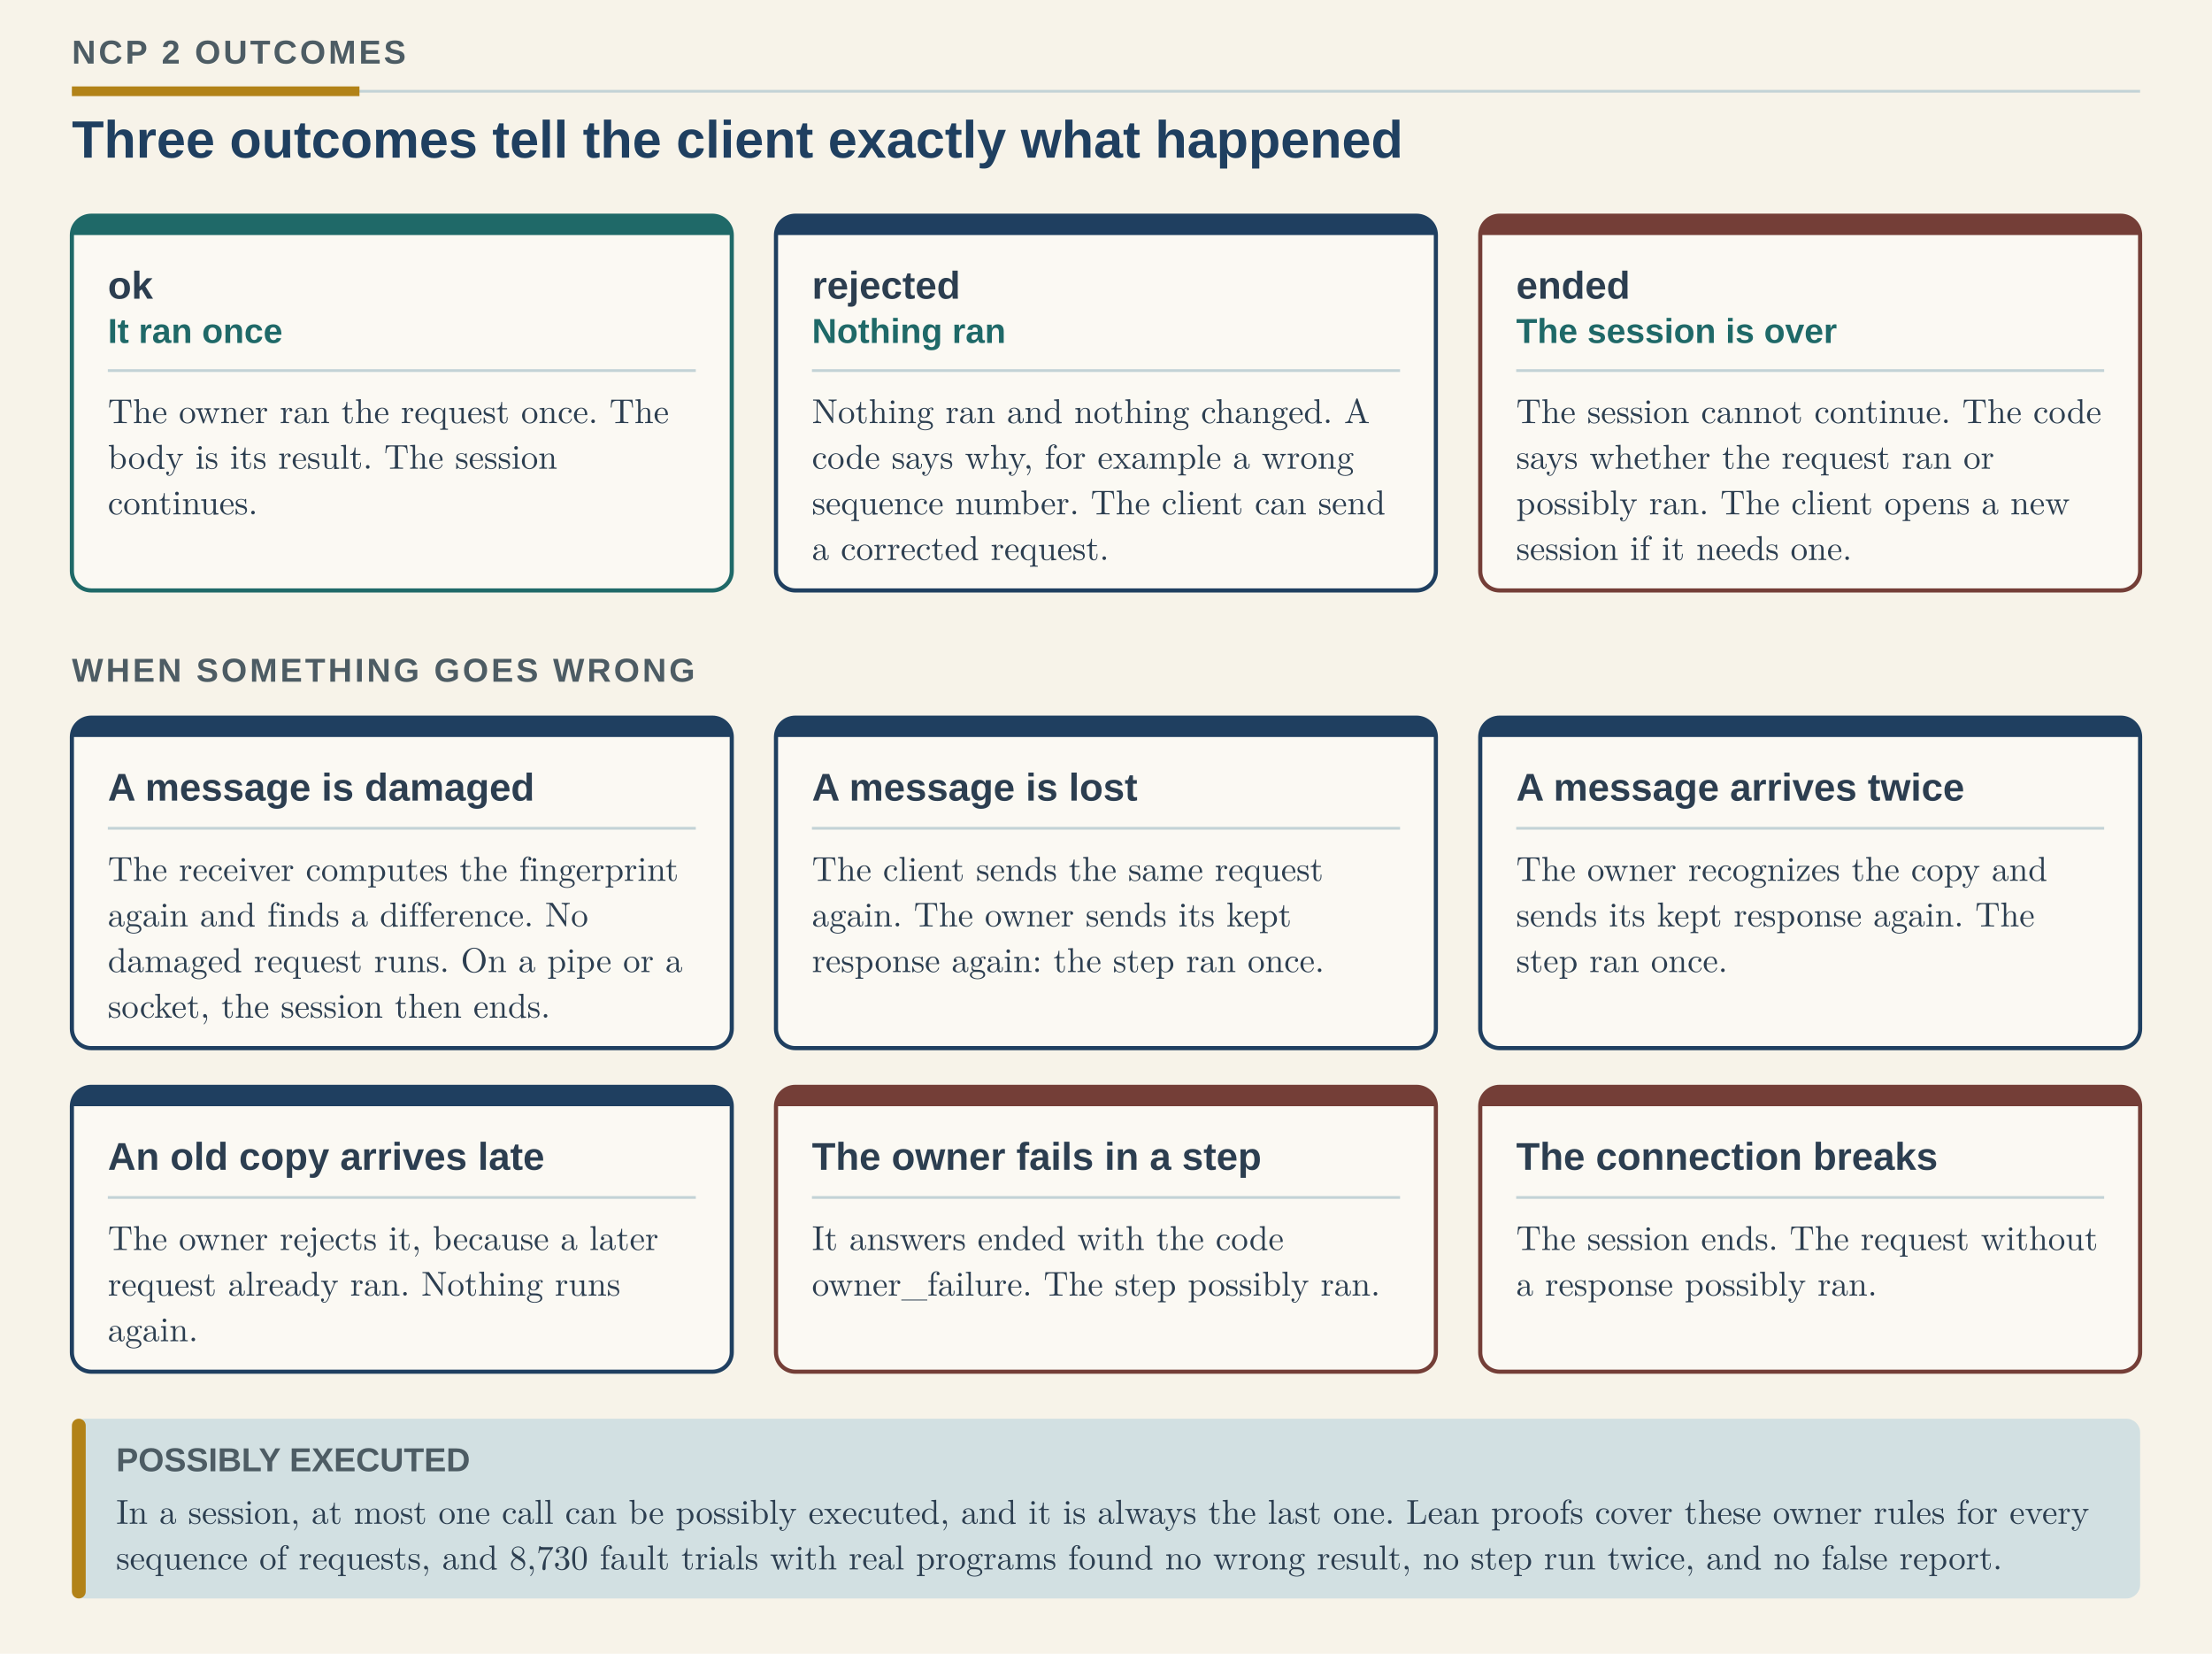
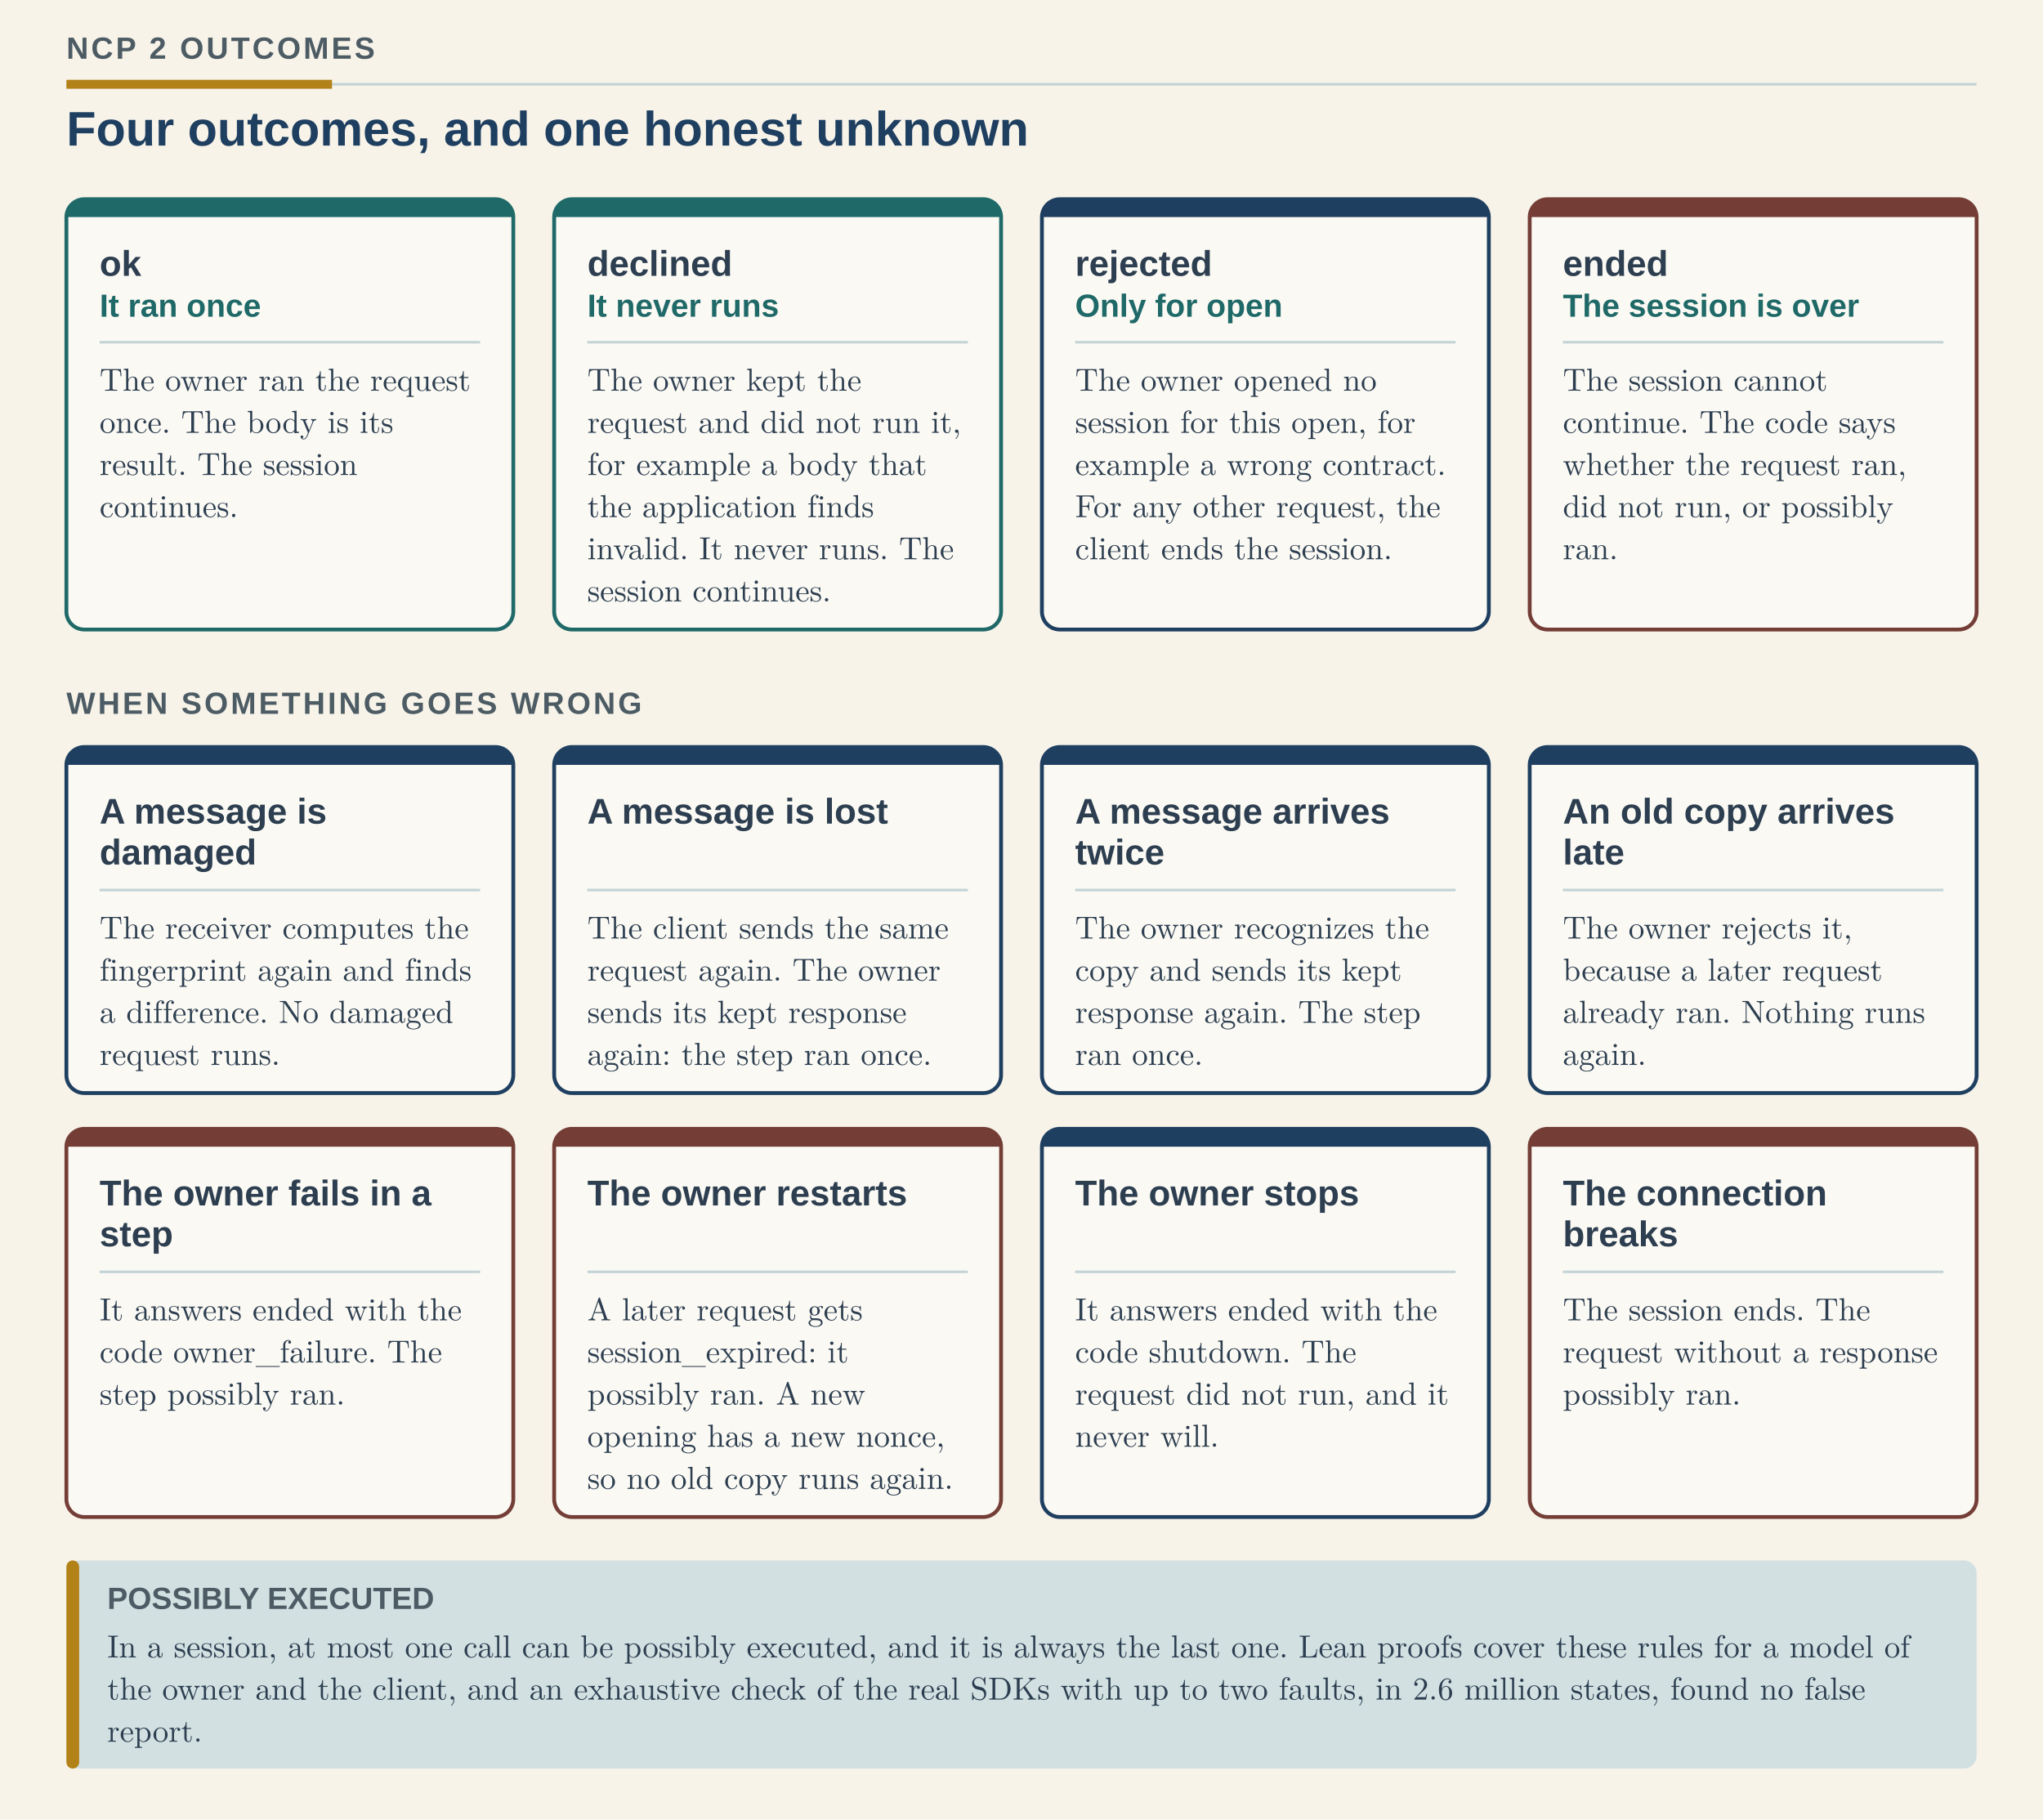
- <svg xmlns="http://www.w3.org/2000/svg" xml:lang="en" width="1600" height="1196" viewBox="0 0 1600 1196" role="img" aria-labelledby="ncp2-outcomes-title ncp2-outcomes-desc">
+ <svg xmlns="http://www.w3.org/2000/svg" xml:lang="en" width="1600" height="1425" viewBox="0 0 1600 1425" role="img" aria-labelledby="ncp2-outcomes-title ncp2-outcomes-desc">
  <defs>
    <style>.s{font-family:'Source Sans Pro', 'Source Sans 3', Arial, 'Liberation Sans', 'Helvetica Neue', Helvetica, sans-serif}.r{font-family:'Latin Modern Roman', 'LM Roman 10', 'Times New Roman', 'Liberation Serif', Times, serif}</style>
    <pattern id="ncp2-outcomes-hatch" width="12" height="12" patternUnits="userSpaceOnUse" patternTransform="rotate(40)">
      <line x1="0" y1="0" x2="0" y2="12" stroke="#B28218" stroke-width="3" />
    </pattern>
  </defs>
-   <rect width="1600" height="1196" fill="#F7F3E9" />
+   <rect width="1600" height="1425" fill="#F7F3E9" />
  <path d="M52 66 L1548 66" stroke="#C3D3D6" stroke-width="2" fill="none" stroke-linecap="butt" />
  <path d="M52 66 L260 66" stroke="#B28218" stroke-width="7" fill="none" stroke-linecap="butt" />
-   <rect x="52" y="156" width="477.3" height="271" rx="14" fill="#FBF9F3" stroke="#1F6968" stroke-width="3" />
-   <path d="M52 170 L52 170 Q52 156 66 156 L515.3 156 Q529.3 156 529.3 170 L529.3 170 Z" fill="#1F6968" />
-   <path d="M78 268 L503.3 268" stroke="#C3D3D6" stroke-width="2" fill="none" stroke-linecap="butt" />
-   <rect x="561.3" y="156" width="477.3" height="271" rx="14" fill="#FBF9F3" stroke="#1F3F60" stroke-width="3" />
-   <path d="M561.3 170 L561.3 170 Q561.3 156 575.3 156 L1024.7 156 Q1038.7 156 1038.7 170 L1038.7 170 Z" fill="#1F3F60" />
-   <path d="M587.3 268 L1012.7 268" stroke="#C3D3D6" stroke-width="2" fill="none" stroke-linecap="butt" />
-   <rect x="1070.7" y="156" width="477.3" height="271" rx="14" fill="#FBF9F3" stroke="#743E37" stroke-width="3" />
-   <path d="M1070.7 170 L1070.7 170 Q1070.7 156 1084.7 156 L1534 156 Q1548 156 1548 170 L1548 170 Z" fill="#743E37" />
-   <path d="M1096.7 268 L1522 268" stroke="#C3D3D6" stroke-width="2" fill="none" stroke-linecap="butt" />
-   <rect x="52" y="519" width="477.3" height="239" rx="14" fill="#FBF9F3" stroke="#1F3F60" stroke-width="3" />
-   <path d="M52 533 L52 533 Q52 519 66 519 L515.3 519 Q529.3 519 529.3 533 L529.3 533 Z" fill="#1F3F60" />
-   <path d="M78 599 L503.3 599" stroke="#C3D3D6" stroke-width="2" fill="none" stroke-linecap="butt" />
-   <rect x="561.3" y="519" width="477.3" height="239" rx="14" fill="#FBF9F3" stroke="#1F3F60" stroke-width="3" />
-   <path d="M561.3 533 L561.3 533 Q561.3 519 575.3 519 L1024.7 519 Q1038.7 519 1038.7 533 L1038.7 533 Z" fill="#1F3F60" />
-   <path d="M587.3 599 L1012.7 599" stroke="#C3D3D6" stroke-width="2" fill="none" stroke-linecap="butt" />
-   <rect x="1070.7" y="519" width="477.3" height="239" rx="14" fill="#FBF9F3" stroke="#1F3F60" stroke-width="3" />
-   <path d="M1070.7 533 L1070.7 533 Q1070.7 519 1084.7 519 L1534 519 Q1548 519 1548 533 L1548 533 Z" fill="#1F3F60" />
-   <path d="M1096.7 599 L1522 599" stroke="#C3D3D6" stroke-width="2" fill="none" stroke-linecap="butt" />
-   <rect x="52" y="786" width="477.3" height="206" rx="14" fill="#FBF9F3" stroke="#1F3F60" stroke-width="3" />
-   <path d="M52 800 L52 800 Q52 786 66 786 L515.3 786 Q529.3 786 529.3 800 L529.3 800 Z" fill="#1F3F60" />
-   <path d="M78 866 L503.3 866" stroke="#C3D3D6" stroke-width="2" fill="none" stroke-linecap="butt" />
-   <rect x="561.3" y="786" width="477.3" height="206" rx="14" fill="#FBF9F3" stroke="#743E37" stroke-width="3" />
-   <path d="M561.3 800 L561.3 800 Q561.3 786 575.3 786 L1024.7 786 Q1038.7 786 1038.7 800 L1038.7 800 Z" fill="#743E37" />
-   <path d="M587.3 866 L1012.7 866" stroke="#C3D3D6" stroke-width="2" fill="none" stroke-linecap="butt" />
-   <rect x="1070.7" y="786" width="477.3" height="206" rx="14" fill="#FBF9F3" stroke="#743E37" stroke-width="3" />
-   <path d="M1070.7 800 L1070.7 800 Q1070.7 786 1084.7 786 L1534 786 Q1548 786 1548 800 L1548 800 Z" fill="#743E37" />
-   <path d="M1096.7 866 L1522 866" stroke="#C3D3D6" stroke-width="2" fill="none" stroke-linecap="butt" />
-   <rect x="52" y="1026" width="1496" height="130" rx="10" fill="#D2E0E2" />
-   <rect x="52" y="1026" width="10" height="130" rx="5" fill="#B28218" />
+   <rect x="52" y="156" width="350" height="337" rx="14" fill="#FBF9F3" stroke="#1F6968" stroke-width="3" />
+   <path d="M52 170 L52 170 Q52 156 66 156 L388 156 Q402 156 402 170 L402 170 Z" fill="#1F6968" />
+   <path d="M78 268 L376 268" stroke="#C3D3D6" stroke-width="2" fill="none" stroke-linecap="butt" />
+   <rect x="434" y="156" width="350" height="337" rx="14" fill="#FBF9F3" stroke="#1F6968" stroke-width="3" />
+   <path d="M434 170 L434 170 Q434 156 448 156 L770 156 Q784 156 784 170 L784 170 Z" fill="#1F6968" />
+   <path d="M460 268 L758 268" stroke="#C3D3D6" stroke-width="2" fill="none" stroke-linecap="butt" />
+   <rect x="816" y="156" width="350" height="337" rx="14" fill="#FBF9F3" stroke="#1F3F60" stroke-width="3" />
+   <path d="M816 170 L816 170 Q816 156 830 156 L1152 156 Q1166 156 1166 170 L1166 170 Z" fill="#1F3F60" />
+   <path d="M842 268 L1140 268" stroke="#C3D3D6" stroke-width="2" fill="none" stroke-linecap="butt" />
+   <rect x="1198" y="156" width="350" height="337" rx="14" fill="#FBF9F3" stroke="#743E37" stroke-width="3" />
+   <path d="M1198 170 L1198 170 Q1198 156 1212 156 L1534 156 Q1548 156 1548 170 L1548 170 Z" fill="#743E37" />
+   <path d="M1224 268 L1522 268" stroke="#C3D3D6" stroke-width="2" fill="none" stroke-linecap="butt" />
+   <rect x="52" y="585" width="350" height="271" rx="14" fill="#FBF9F3" stroke="#1F3F60" stroke-width="3" />
+   <path d="M52 599 L52 599 Q52 585 66 585 L388 585 Q402 585 402 599 L402 599 Z" fill="#1F3F60" />
+   <path d="M78 697 L376 697" stroke="#C3D3D6" stroke-width="2" fill="none" stroke-linecap="butt" />
+   <rect x="434" y="585" width="350" height="271" rx="14" fill="#FBF9F3" stroke="#1F3F60" stroke-width="3" />
+   <path d="M434 599 L434 599 Q434 585 448 585 L770 585 Q784 585 784 599 L784 599 Z" fill="#1F3F60" />
+   <path d="M460 697 L758 697" stroke="#C3D3D6" stroke-width="2" fill="none" stroke-linecap="butt" />
+   <rect x="816" y="585" width="350" height="271" rx="14" fill="#FBF9F3" stroke="#1F3F60" stroke-width="3" />
+   <path d="M816 599 L816 599 Q816 585 830 585 L1152 585 Q1166 585 1166 599 L1166 599 Z" fill="#1F3F60" />
+   <path d="M842 697 L1140 697" stroke="#C3D3D6" stroke-width="2" fill="none" stroke-linecap="butt" />
+   <rect x="1198" y="585" width="350" height="271" rx="14" fill="#FBF9F3" stroke="#1F3F60" stroke-width="3" />
+   <path d="M1198 599 L1198 599 Q1198 585 1212 585 L1534 585 Q1548 585 1548 599 L1548 599 Z" fill="#1F3F60" />
+   <path d="M1224 697 L1522 697" stroke="#C3D3D6" stroke-width="2" fill="none" stroke-linecap="butt" />
+   <rect x="52" y="884" width="350" height="304" rx="14" fill="#FBF9F3" stroke="#743E37" stroke-width="3" />
+   <path d="M52 898 L52 898 Q52 884 66 884 L388 884 Q402 884 402 898 L402 898 Z" fill="#743E37" />
+   <path d="M78 996 L376 996" stroke="#C3D3D6" stroke-width="2" fill="none" stroke-linecap="butt" />
+   <rect x="434" y="884" width="350" height="304" rx="14" fill="#FBF9F3" stroke="#743E37" stroke-width="3" />
+   <path d="M434 898 L434 898 Q434 884 448 884 L770 884 Q784 884 784 898 L784 898 Z" fill="#743E37" />
+   <path d="M460 996 L758 996" stroke="#C3D3D6" stroke-width="2" fill="none" stroke-linecap="butt" />
+   <rect x="816" y="884" width="350" height="304" rx="14" fill="#FBF9F3" stroke="#1F3F60" stroke-width="3" />
+   <path d="M816 898 L816 898 Q816 884 830 884 L1152 884 Q1166 884 1166 898 L1166 898 Z" fill="#1F3F60" />
+   <path d="M842 996 L1140 996" stroke="#C3D3D6" stroke-width="2" fill="none" stroke-linecap="butt" />
+   <rect x="1198" y="884" width="350" height="304" rx="14" fill="#FBF9F3" stroke="#743E37" stroke-width="3" />
+   <path d="M1198 898 L1198 898 Q1198 884 1212 884 L1534 884 Q1548 884 1548 898 L1548 898 Z" fill="#743E37" />
+   <path d="M1224 996 L1522 996" stroke="#C3D3D6" stroke-width="2" fill="none" stroke-linecap="butt" />
+   <rect x="52" y="1222" width="1496" height="163" rx="10" fill="#D2E0E2" />
+   <rect x="52" y="1222" width="10" height="163" rx="5" fill="#B28218" />
  <text x="52" y="46" class="s" font-size="24" fill="#4D5C64" font-weight="700" letter-spacing="2">NCP 2 OUTCOMES</text>
-   <text x="52" y="114" class="s" font-size="38" fill="#1F3F60" font-weight="700">Three outcomes tell the client exactly what happened</text>
+   <text x="52" y="114" class="s" font-size="38" fill="#1F3F60" font-weight="700">Four outcomes, and one honest unknown</text>
  <text x="78" y="216" class="s" font-size="28" fill="#2C3E50" font-weight="700">ok</text>
  <text x="78" y="248" class="s" font-size="25" fill="#1F6968" font-weight="600">It ran once</text>
-   <text x="78" y="306" class="r" font-size="25" fill="#2C3E50">The owner ran the request once. The</text>
-   <text x="78" y="339" class="r" font-size="25" fill="#2C3E50">body is its result. The session</text>
-   <text x="78" y="372" class="r" font-size="25" fill="#2C3E50">continues.</text>
-   <text x="587.3" y="216" class="s" font-size="28" fill="#2C3E50" font-weight="700">rejected</text>
-   <text x="587.3" y="248" class="s" font-size="25" fill="#1F6968" font-weight="600">Nothing ran</text>
-   <text x="587.3" y="306" class="r" font-size="25" fill="#2C3E50">Nothing ran and nothing changed. A</text>
-   <text x="587.3" y="339" class="r" font-size="25" fill="#2C3E50">code says why, for example a wrong</text>
-   <text x="587.3" y="372" class="r" font-size="25" fill="#2C3E50">sequence number. The client can send</text>
-   <text x="587.3" y="405" class="r" font-size="25" fill="#2C3E50">a corrected request.</text>
-   <text x="1096.7" y="216" class="s" font-size="28" fill="#2C3E50" font-weight="700">ended</text>
-   <text x="1096.7" y="248" class="s" font-size="25" fill="#1F6968" font-weight="600">The session is over</text>
-   <text x="1096.7" y="306" class="r" font-size="25" fill="#2C3E50">The session cannot continue. The code</text>
-   <text x="1096.7" y="339" class="r" font-size="25" fill="#2C3E50">says whether the request ran or</text>
-   <text x="1096.7" y="372" class="r" font-size="25" fill="#2C3E50">possibly ran. The client opens a new</text>
-   <text x="1096.7" y="405" class="r" font-size="25" fill="#2C3E50">session if it needs one.</text>
-   <text x="52" y="493" class="s" font-size="24" fill="#4D5C64" font-weight="700" letter-spacing="2">WHEN SOMETHING GOES WRONG</text>
-   <text x="78" y="579" class="s" font-size="28" fill="#2C3E50" font-weight="700">A message is damaged</text>
-   <text x="78" y="637" class="r" font-size="25" fill="#2C3E50">The receiver computes the fingerprint</text>
-   <text x="78" y="670" class="r" font-size="25" fill="#2C3E50">again and finds a difference. No</text>
-   <text x="78" y="703" class="r" font-size="25" fill="#2C3E50">damaged request runs. On a pipe or a</text>
-   <text x="78" y="736" class="r" font-size="25" fill="#2C3E50">socket, the session then ends.</text>
-   <text x="587.3" y="579" class="s" font-size="28" fill="#2C3E50" font-weight="700">A message is lost</text>
-   <text x="587.3" y="637" class="r" font-size="25" fill="#2C3E50">The client sends the same request</text>
-   <text x="587.3" y="670" class="r" font-size="25" fill="#2C3E50">again. The owner sends its kept</text>
-   <text x="587.3" y="703" class="r" font-size="25" fill="#2C3E50">response again: the step ran once.</text>
-   <text x="1096.7" y="579" class="s" font-size="28" fill="#2C3E50" font-weight="700">A message arrives twice</text>
-   <text x="1096.7" y="637" class="r" font-size="25" fill="#2C3E50">The owner recognizes the copy and</text>
-   <text x="1096.7" y="670" class="r" font-size="25" fill="#2C3E50">sends its kept response again. The</text>
-   <text x="1096.7" y="703" class="r" font-size="25" fill="#2C3E50">step ran once.</text>
-   <text x="78" y="846" class="s" font-size="28" fill="#2C3E50" font-weight="700">An old copy arrives late</text>
-   <text x="78" y="904" class="r" font-size="25" fill="#2C3E50">The owner rejects it, because a later</text>
-   <text x="78" y="937" class="r" font-size="25" fill="#2C3E50">request already ran. Nothing runs</text>
-   <text x="78" y="970" class="r" font-size="25" fill="#2C3E50">again.</text>
-   <text x="587.3" y="846" class="s" font-size="28" fill="#2C3E50" font-weight="700">The owner fails in a step</text>
-   <text x="587.3" y="904" class="r" font-size="25" fill="#2C3E50">It answers ended with the code</text>
-   <text x="587.3" y="937" class="r" font-size="25" fill="#2C3E50">owner_failure. The step possibly ran.</text>
-   <text x="1096.7" y="846" class="s" font-size="28" fill="#2C3E50" font-weight="700">The connection breaks</text>
-   <text x="1096.7" y="904" class="r" font-size="25" fill="#2C3E50">The session ends. The request without</text>
-   <text x="1096.7" y="937" class="r" font-size="25" fill="#2C3E50">a response possibly ran.</text>
-   <text x="84" y="1064" class="s" font-size="24" fill="#4D5C64" font-weight="600">POSSIBLY EXECUTED</text>
-   <text x="84" y="1102" class="r" font-size="25" fill="#2C3E50">In a session, at most one call can be possibly executed, and it is always the last one. Lean proofs cover these owner rules for every</text>
-   <text x="84" y="1135" class="r" font-size="25" fill="#2C3E50">sequence of requests, and 8,730 fault trials with real programs found no wrong result, no step run twice, and no false report.</text>
+   <text x="78" y="306" class="r" font-size="25" fill="#2C3E50">The owner ran the request</text>
+   <text x="78" y="339" class="r" font-size="25" fill="#2C3E50">once. The body is its</text>
+   <text x="78" y="372" class="r" font-size="25" fill="#2C3E50">result. The session</text>
+   <text x="78" y="405" class="r" font-size="25" fill="#2C3E50">continues.</text>
+   <text x="460" y="216" class="s" font-size="28" fill="#2C3E50" font-weight="700">declined</text>
+   <text x="460" y="248" class="s" font-size="25" fill="#1F6968" font-weight="600">It never runs</text>
+   <text x="460" y="306" class="r" font-size="25" fill="#2C3E50">The owner kept the</text>
+   <text x="460" y="339" class="r" font-size="25" fill="#2C3E50">request and did not run it,</text>
+   <text x="460" y="372" class="r" font-size="25" fill="#2C3E50">for example a body that</text>
+   <text x="460" y="405" class="r" font-size="25" fill="#2C3E50">the application finds</text>
+   <text x="460" y="438" class="r" font-size="25" fill="#2C3E50">invalid. It never runs. The</text>
+   <text x="460" y="471" class="r" font-size="25" fill="#2C3E50">session continues.</text>
+   <text x="842" y="216" class="s" font-size="28" fill="#2C3E50" font-weight="700">rejected</text>
+   <text x="842" y="248" class="s" font-size="25" fill="#1F6968" font-weight="600">Only for open</text>
+   <text x="842" y="306" class="r" font-size="25" fill="#2C3E50">The owner opened no</text>
+   <text x="842" y="339" class="r" font-size="25" fill="#2C3E50">session for this open, for</text>
+   <text x="842" y="372" class="r" font-size="25" fill="#2C3E50">example a wrong contract.</text>
+   <text x="842" y="405" class="r" font-size="25" fill="#2C3E50">For any other request, the</text>
+   <text x="842" y="438" class="r" font-size="25" fill="#2C3E50">client ends the session.</text>
+   <text x="1224" y="216" class="s" font-size="28" fill="#2C3E50" font-weight="700">ended</text>
+   <text x="1224" y="248" class="s" font-size="25" fill="#1F6968" font-weight="600">The session is over</text>
+   <text x="1224" y="306" class="r" font-size="25" fill="#2C3E50">The session cannot</text>
+   <text x="1224" y="339" class="r" font-size="25" fill="#2C3E50">continue. The code says</text>
+   <text x="1224" y="372" class="r" font-size="25" fill="#2C3E50">whether the request ran,</text>
+   <text x="1224" y="405" class="r" font-size="25" fill="#2C3E50">did not run, or possibly</text>
+   <text x="1224" y="438" class="r" font-size="25" fill="#2C3E50">ran.</text>
+   <text x="52" y="559" class="s" font-size="24" fill="#4D5C64" font-weight="700" letter-spacing="2">WHEN SOMETHING GOES WRONG</text>
+   <text x="78" y="645" class="s" font-size="28" fill="#2C3E50" font-weight="700">A message is</text>
+   <text x="78" y="677" class="s" font-size="28" fill="#2C3E50" font-weight="700">damaged</text>
+   <text x="78" y="735" class="r" font-size="25" fill="#2C3E50">The receiver computes the</text>
+   <text x="78" y="768" class="r" font-size="25" fill="#2C3E50">fingerprint again and finds</text>
+   <text x="78" y="801" class="r" font-size="25" fill="#2C3E50">a difference. No damaged</text>
+   <text x="78" y="834" class="r" font-size="25" fill="#2C3E50">request runs.</text>
+   <text x="460" y="645" class="s" font-size="28" fill="#2C3E50" font-weight="700">A message is lost</text>
+   <text x="460" y="735" class="r" font-size="25" fill="#2C3E50">The client sends the same</text>
+   <text x="460" y="768" class="r" font-size="25" fill="#2C3E50">request again. The owner</text>
+   <text x="460" y="801" class="r" font-size="25" fill="#2C3E50">sends its kept response</text>
+   <text x="460" y="834" class="r" font-size="25" fill="#2C3E50">again: the step ran once.</text>
+   <text x="842" y="645" class="s" font-size="28" fill="#2C3E50" font-weight="700">A message arrives</text>
+   <text x="842" y="677" class="s" font-size="28" fill="#2C3E50" font-weight="700">twice</text>
+   <text x="842" y="735" class="r" font-size="25" fill="#2C3E50">The owner recognizes the</text>
+   <text x="842" y="768" class="r" font-size="25" fill="#2C3E50">copy and sends its kept</text>
+   <text x="842" y="801" class="r" font-size="25" fill="#2C3E50">response again. The step</text>
+   <text x="842" y="834" class="r" font-size="25" fill="#2C3E50">ran once.</text>
+   <text x="1224" y="645" class="s" font-size="28" fill="#2C3E50" font-weight="700">An old copy arrives</text>
+   <text x="1224" y="677" class="s" font-size="28" fill="#2C3E50" font-weight="700">late</text>
+   <text x="1224" y="735" class="r" font-size="25" fill="#2C3E50">The owner rejects it,</text>
+   <text x="1224" y="768" class="r" font-size="25" fill="#2C3E50">because a later request</text>
+   <text x="1224" y="801" class="r" font-size="25" fill="#2C3E50">already ran. Nothing runs</text>
+   <text x="1224" y="834" class="r" font-size="25" fill="#2C3E50">again.</text>
+   <text x="78" y="944" class="s" font-size="28" fill="#2C3E50" font-weight="700">The owner fails in a</text>
+   <text x="78" y="976" class="s" font-size="28" fill="#2C3E50" font-weight="700">step</text>
+   <text x="78" y="1034" class="r" font-size="25" fill="#2C3E50">It answers ended with the</text>
+   <text x="78" y="1067" class="r" font-size="25" fill="#2C3E50">code owner_failure. The</text>
+   <text x="78" y="1100" class="r" font-size="25" fill="#2C3E50">step possibly ran.</text>
+   <text x="460" y="944" class="s" font-size="28" fill="#2C3E50" font-weight="700">The owner restarts</text>
+   <text x="460" y="1034" class="r" font-size="25" fill="#2C3E50">A later request gets</text>
+   <text x="460" y="1067" class="r" font-size="25" fill="#2C3E50">session_expired: it</text>
+   <text x="460" y="1100" class="r" font-size="25" fill="#2C3E50">possibly ran. A new</text>
+   <text x="460" y="1133" class="r" font-size="25" fill="#2C3E50">opening has a new nonce,</text>
+   <text x="460" y="1166" class="r" font-size="25" fill="#2C3E50">so no old copy runs again.</text>
+   <text x="842" y="944" class="s" font-size="28" fill="#2C3E50" font-weight="700">The owner stops</text>
+   <text x="842" y="1034" class="r" font-size="25" fill="#2C3E50">It answers ended with the</text>
+   <text x="842" y="1067" class="r" font-size="25" fill="#2C3E50">code shutdown. The</text>
+   <text x="842" y="1100" class="r" font-size="25" fill="#2C3E50">request did not run, and it</text>
+   <text x="842" y="1133" class="r" font-size="25" fill="#2C3E50">never will.</text>
+   <text x="1224" y="944" class="s" font-size="28" fill="#2C3E50" font-weight="700">The connection</text>
+   <text x="1224" y="976" class="s" font-size="28" fill="#2C3E50" font-weight="700">breaks</text>
+   <text x="1224" y="1034" class="r" font-size="25" fill="#2C3E50">The session ends. The</text>
+   <text x="1224" y="1067" class="r" font-size="25" fill="#2C3E50">request without a response</text>
+   <text x="1224" y="1100" class="r" font-size="25" fill="#2C3E50">possibly ran.</text>
+   <text x="84" y="1260" class="s" font-size="24" fill="#4D5C64" font-weight="600">POSSIBLY EXECUTED</text>
+   <text x="84" y="1298" class="r" font-size="25" fill="#2C3E50">In a session, at most one call can be possibly executed, and it is always the last one. Lean proofs cover these rules for a model of</text>
+   <text x="84" y="1331" class="r" font-size="25" fill="#2C3E50">the owner and the client, and an exhaustive check of the real SDKs with up to two faults, in 2.6 million states, found no false</text>
+   <text x="84" y="1364" class="r" font-size="25" fill="#2C3E50">report.</text>
</svg>
